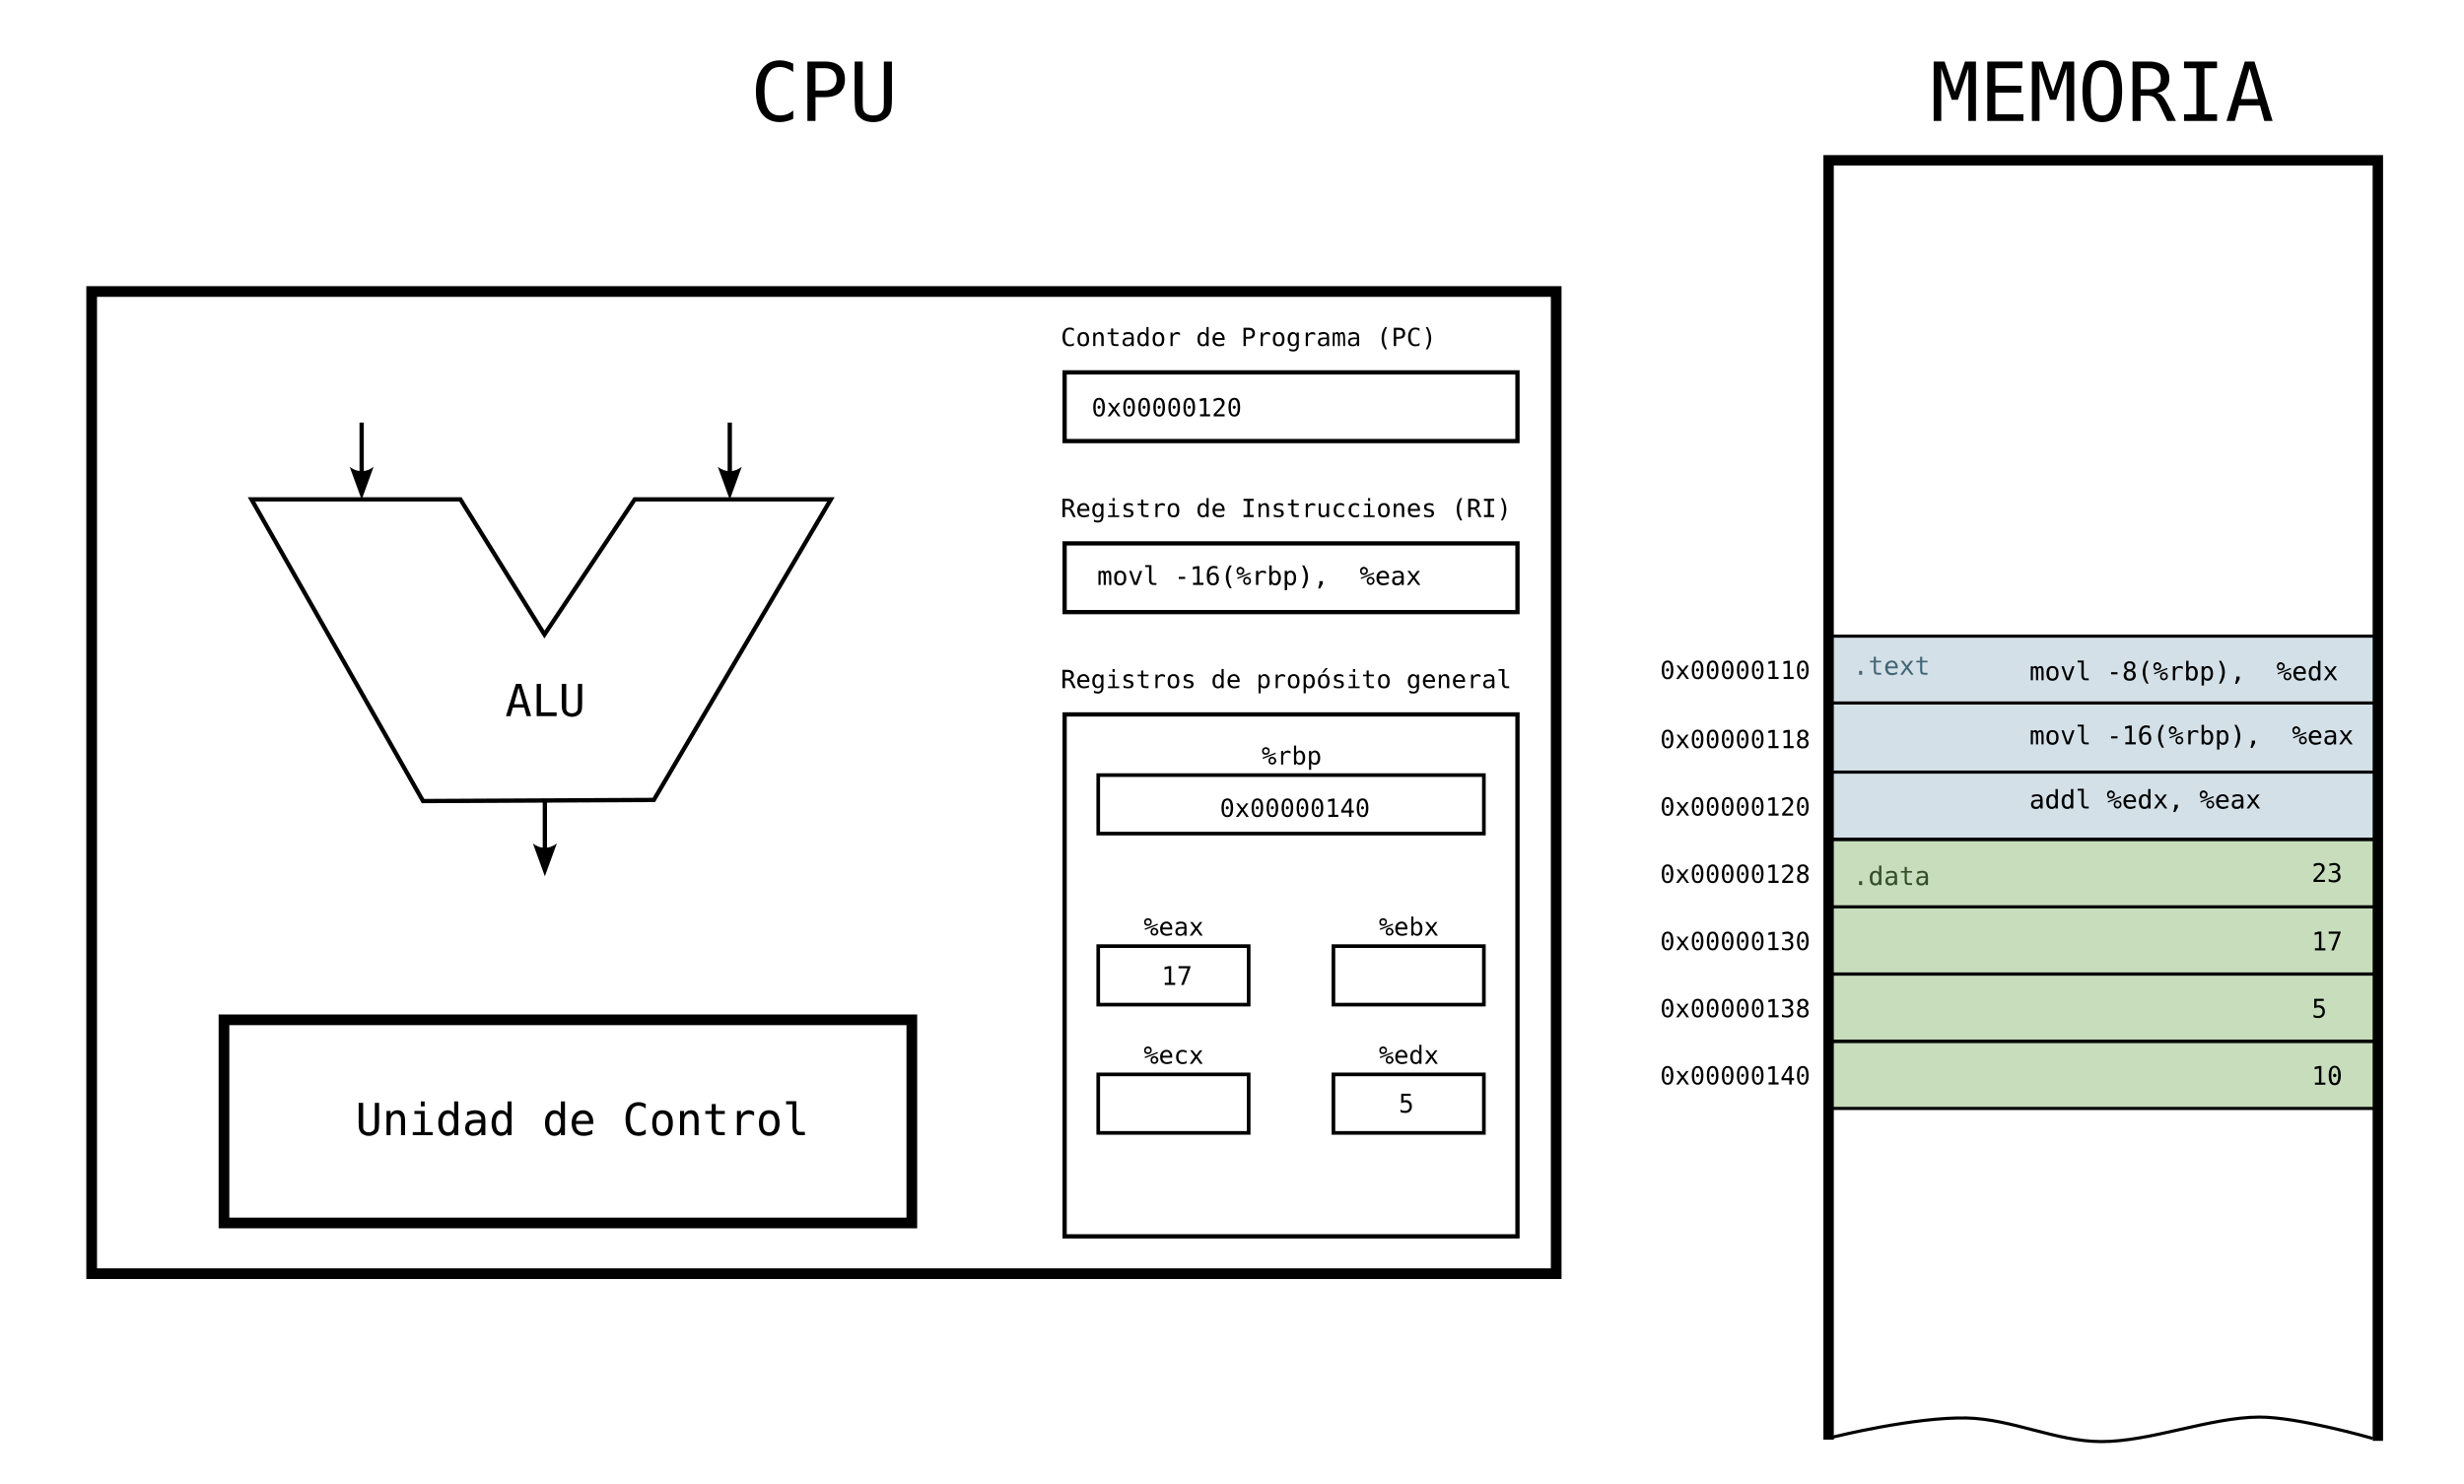
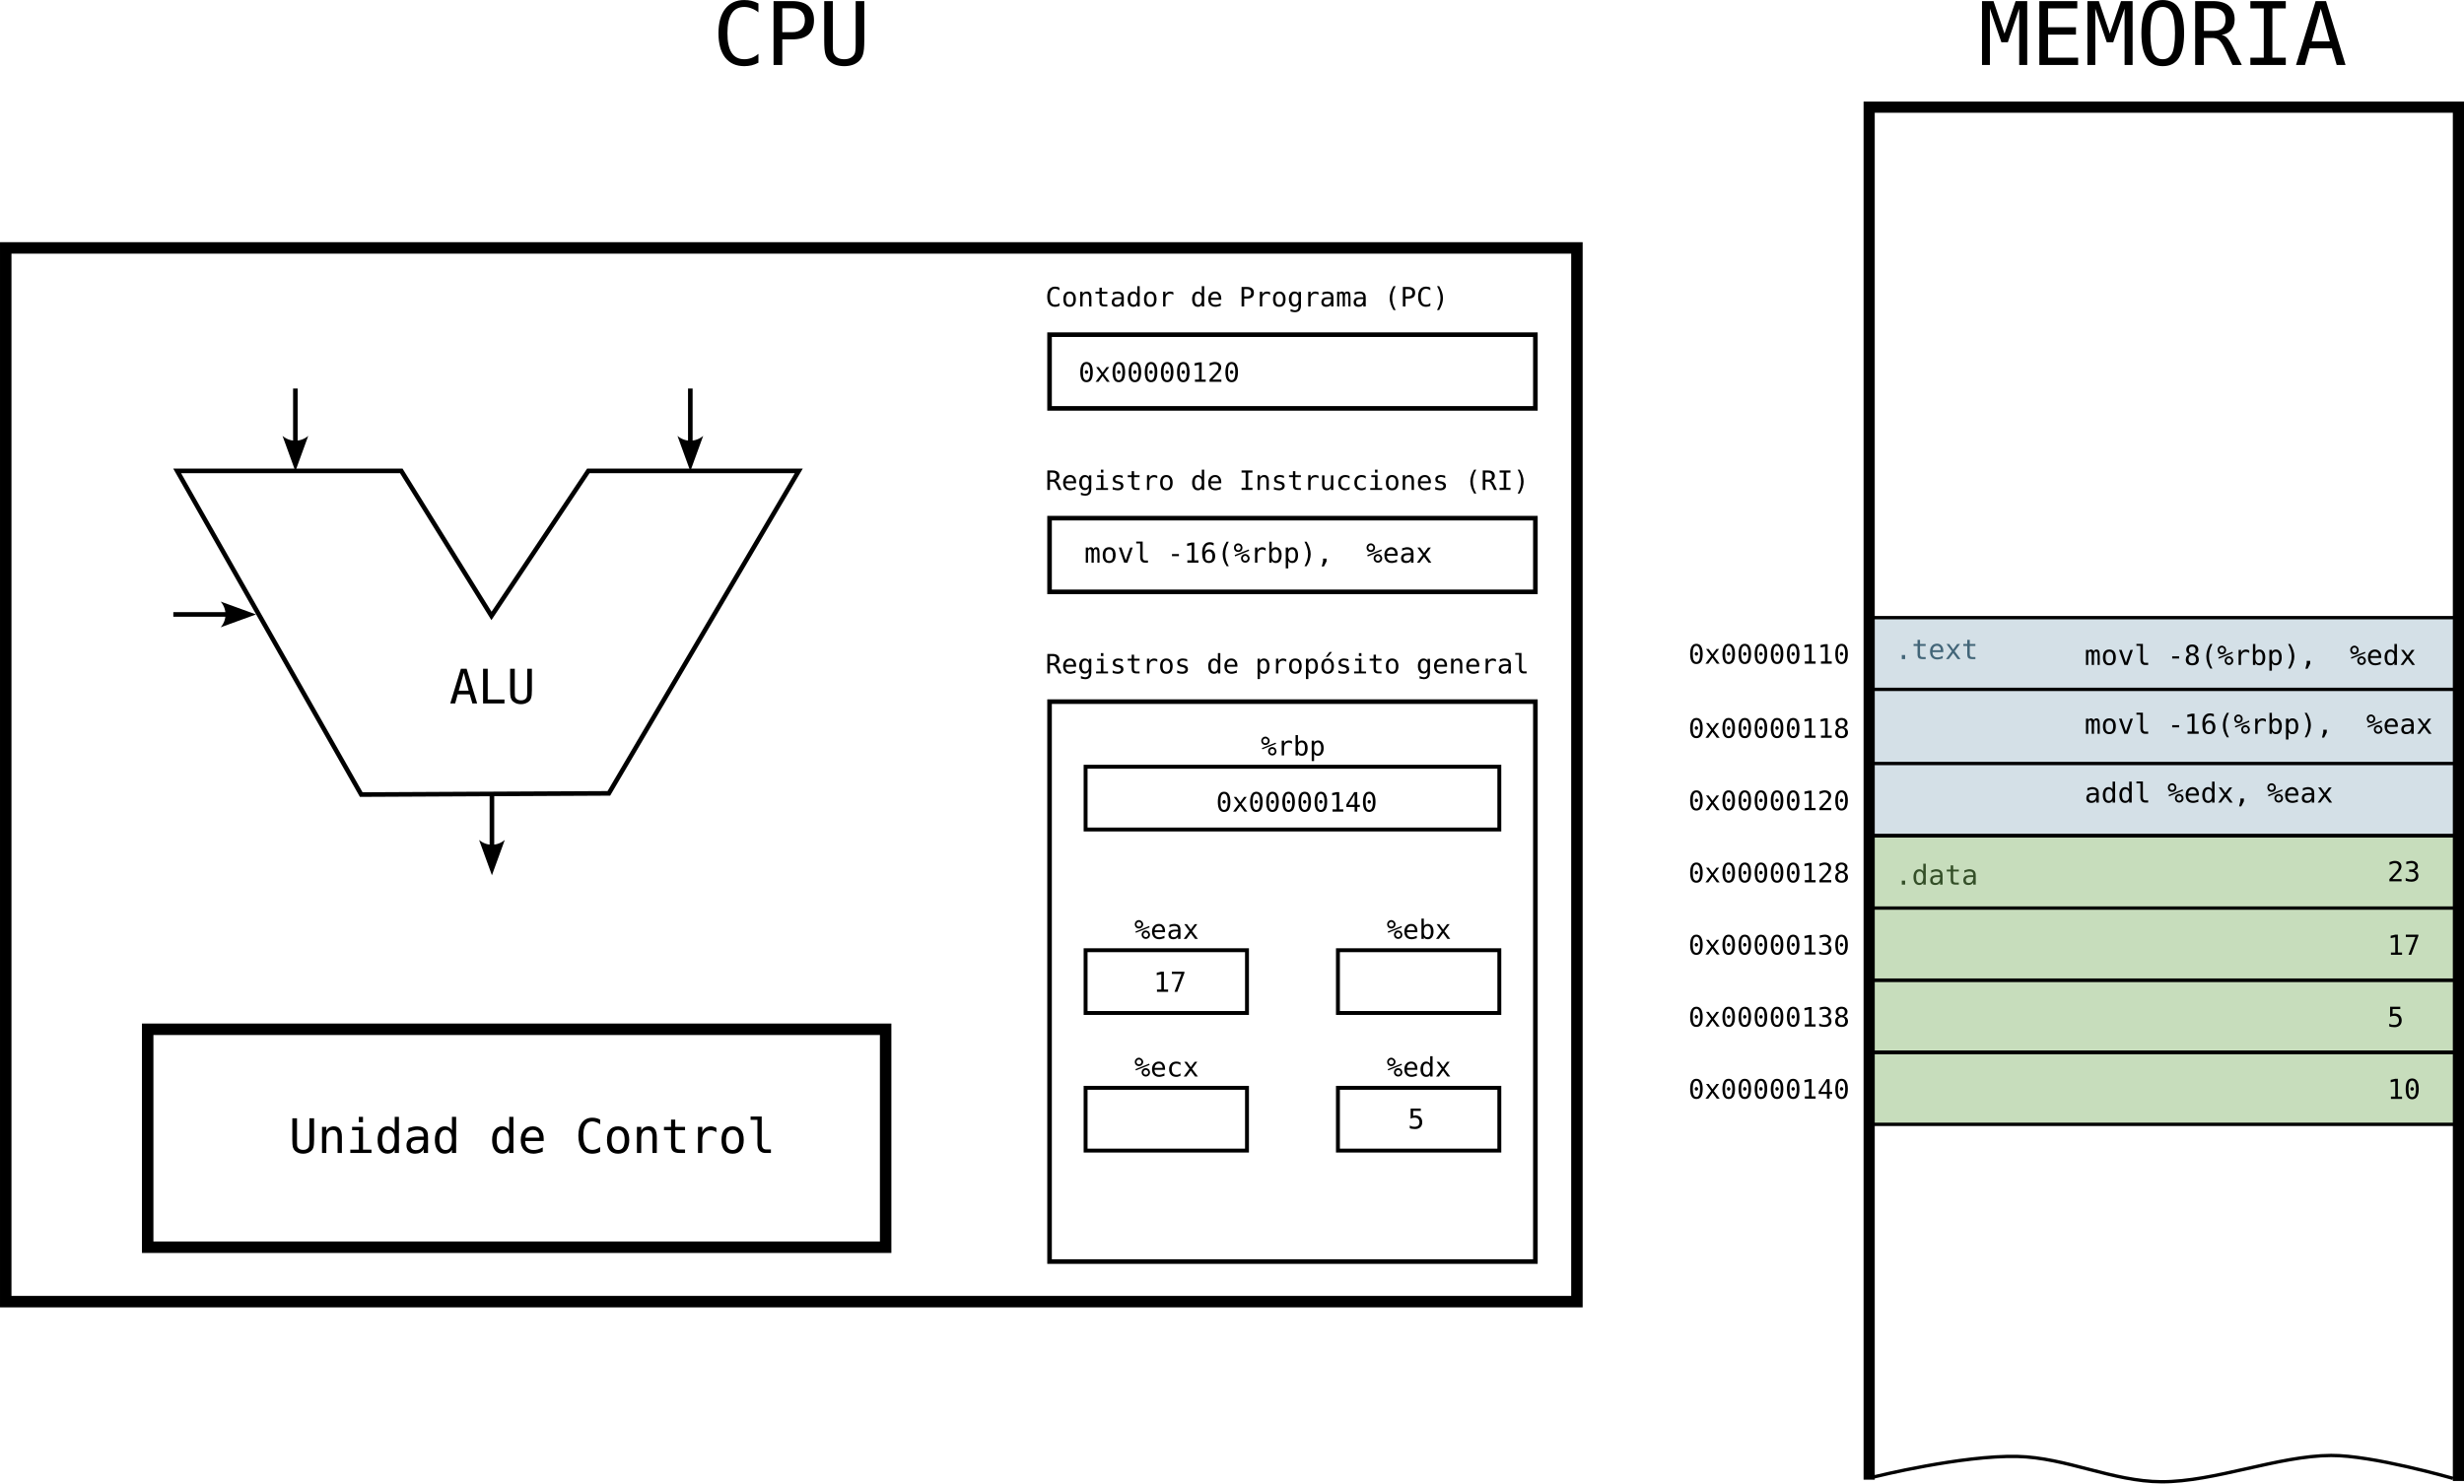
- <svg xmlns="http://www.w3.org/2000/svg" width="151.042mm" height="90.953mm" viewBox="0 0 162.042 97.577" version="1.1" id="svg1" xml:space="preserve">
+ <svg xmlns="http://www.w3.org/2000/svg" width="300mm" height="180.651mm" viewBox="0 0 321.849 193.808" version="1.1" id="svg1" xml:space="preserve">
  <defs id="defs1">
    <marker style="overflow:visible" id="ConcaveTriangle" refX="0" refY="0" orient="auto-start-reverse" markerWidth="1" markerHeight="1" viewBox="0 0 1 1" preserveAspectRatio="xMidYMid">
      <path transform="scale(0.7)" d="M -2,-4 9,0 -2,4 c 2,-2.33 2,-5.66 0,-8 z" style="fill:context-stroke;fill-rule:evenodd;stroke:none" id="path29" />
    </marker>
  </defs>
-   <g id="layer1" transform="translate(-5.77642,-16.39379)">
-     <rect style="fill:#c7ddbc;fill-opacity:1;stroke:none;stroke-width:0.102;stroke-linecap:square" id="rect5" width="35.82" height="17.544" x="126.266" y="71.703" />
-     <rect style="fill:#d4e0e7;fill-opacity:1;stroke:none;stroke-width:0.089;stroke-linecap:square" id="rect6" width="35.82" height="13.315" x="126.266" y="58.268" />
-     <path style="fill:none;fill-opacity:1;stroke:#000000;stroke-width:0.684;stroke-linecap:square;stroke-dasharray:none;stroke-opacity:1" d="M 126.032,110.748 V 26.938 h 36.121 v 83.89" id="path31" />
-     <text xml:space="preserve" style="font-style:normal;font-variant:normal;font-weight:normal;font-stretch:normal;font-size:1.642px;font-family:'Bitstream Vera Sans Mono';-inkscape-font-specification:'Bitstream Vera Sans Mono';fill:#000000;fill-opacity:1;stroke:none;stroke-width:0.137;stroke-dasharray:none;stroke-opacity:1" x="114.949" y="74.468" id="text72">
-       <tspan id="tspan72" style="fill:#000000;fill-opacity:1;stroke-width:0.137" x="114.949" y="74.468">0x00000128</tspan>
+   <g id="layer1" transform="translate(-11.45348,-20.36774)">
+     <rect style="fill:#c7ddbc;fill-opacity:1;stroke:none;stroke-width:0.217;stroke-linecap:square" id="rect5" width="76.327" height="37.383" x="256.104" y="129.756" />
+     <rect style="fill:#d4e0e7;fill-opacity:1;stroke:none;stroke-width:0.189;stroke-linecap:square" id="rect6" width="76.327" height="28.372" x="256.104" y="101.129" />
+     <path style="fill:none;fill-opacity:1;stroke:#000000;stroke-width:1.458;stroke-linecap:square;stroke-dasharray:none;stroke-opacity:1" d="M 255.604,212.956 V 34.369 h 76.969 V 213.126" id="path31" />
+     <text xml:space="preserve" style="font-style:normal;font-variant:normal;font-weight:normal;font-stretch:normal;font-size:3.498px;font-family:'Bitstream Vera Sans Mono';-inkscape-font-specification:'Bitstream Vera Sans Mono';fill:#000000;fill-opacity:1;stroke:none;stroke-width:0.292;stroke-dasharray:none;stroke-opacity:1" x="231.988" y="135.649" id="text72">
+       <tspan id="tspan72" style="fill:#000000;fill-opacity:1;stroke-width:0.292" x="231.988" y="135.649">0x00000128</tspan>
    </text>
-     <path style="fill:none;fill-opacity:1;stroke:#000000;stroke-width:0.205;stroke-linecap:square;stroke-dasharray:none;stroke-opacity:1" d="m 126.092,76.043 h 36.094" id="path73" />
-     <text xml:space="preserve" style="font-style:normal;font-variant:normal;font-weight:normal;font-stretch:normal;font-size:1.642px;font-family:'Bitstream Vera Sans Mono';-inkscape-font-specification:'Bitstream Vera Sans Mono';fill:#000000;fill-opacity:1;stroke:none;stroke-width:0.137;stroke-dasharray:none;stroke-opacity:1" x="114.949" y="78.892" id="text80">
-       <tspan id="tspan80" style="fill:#000000;fill-opacity:1;stroke-width:0.137" x="114.949" y="78.892">0x00000130</tspan>
+     <path style="fill:none;fill-opacity:1;stroke:#000000;stroke-width:0.437;stroke-linecap:square;stroke-dasharray:none;stroke-opacity:1" d="m 255.732,139.005 h 76.912" id="path73" />
+     <text xml:space="preserve" style="font-style:normal;font-variant:normal;font-weight:normal;font-stretch:normal;font-size:3.498px;font-family:'Bitstream Vera Sans Mono';-inkscape-font-specification:'Bitstream Vera Sans Mono';fill:#000000;fill-opacity:1;stroke:none;stroke-width:0.292;stroke-dasharray:none;stroke-opacity:1" x="231.988" y="145.075" id="text80">
+       <tspan id="tspan80" style="fill:#000000;fill-opacity:1;stroke-width:0.292" x="231.988" y="145.075">0x00000130</tspan>
    </text>
-     <path style="fill:none;fill-opacity:1;stroke:#000000;stroke-width:0.205;stroke-linecap:square;stroke-dasharray:none;stroke-opacity:1" d="m 126.092,80.467 h 36.094" id="path81" />
-     <text xml:space="preserve" style="font-style:normal;font-variant:normal;font-weight:normal;font-stretch:normal;font-size:1.642px;font-family:'Bitstream Vera Sans Mono';-inkscape-font-specification:'Bitstream Vera Sans Mono';fill:#000000;fill-opacity:1;stroke:none;stroke-width:0.137;stroke-dasharray:none;stroke-opacity:1" x="114.949" y="61.06" id="text88">
-       <tspan id="tspan88" style="fill:#000000;fill-opacity:1;stroke-width:0.137" x="114.949" y="61.06">0x00000110</tspan>
+     <path style="fill:none;fill-opacity:1;stroke:#000000;stroke-width:0.437;stroke-linecap:square;stroke-dasharray:none;stroke-opacity:1" d="m 255.732,148.431 h 76.912" id="path81" />
+     <text xml:space="preserve" style="font-style:normal;font-variant:normal;font-weight:normal;font-stretch:normal;font-size:3.498px;font-family:'Bitstream Vera Sans Mono';-inkscape-font-specification:'Bitstream Vera Sans Mono';fill:#000000;fill-opacity:1;stroke:none;stroke-width:0.292;stroke-dasharray:none;stroke-opacity:1" x="231.988" y="107.077" id="text88">
+       <tspan id="tspan88" style="fill:#000000;fill-opacity:1;stroke-width:0.292" x="231.988" y="107.077">0x00000110</tspan>
    </text>
-     <path style="fill:none;fill-opacity:1;stroke:#000000;stroke-width:0.205;stroke-linecap:square;stroke-dasharray:none;stroke-opacity:1" d="m 126.092,62.635 h 36.094" id="path89" />
-     <text xml:space="preserve" style="font-style:normal;font-variant:normal;font-weight:normal;font-stretch:normal;font-size:1.642px;font-family:'Bitstream Vera Sans Mono';-inkscape-font-specification:'Bitstream Vera Sans Mono';fill:#000000;fill-opacity:1;stroke:none;stroke-width:0.137;stroke-dasharray:none;stroke-opacity:1" x="114.949" y="65.606" id="text96">
-       <tspan id="tspan96" style="fill:#000000;fill-opacity:1;stroke-width:0.137" x="114.949" y="65.606">0x00000118</tspan>
+     <path style="fill:none;fill-opacity:1;stroke:#000000;stroke-width:0.437;stroke-linecap:square;stroke-dasharray:none;stroke-opacity:1" d="m 255.732,110.433 h 76.912" id="path89" />
+     <text xml:space="preserve" style="font-style:normal;font-variant:normal;font-weight:normal;font-stretch:normal;font-size:3.498px;font-family:'Bitstream Vera Sans Mono';-inkscape-font-specification:'Bitstream Vera Sans Mono';fill:#000000;fill-opacity:1;stroke:none;stroke-width:0.292;stroke-dasharray:none;stroke-opacity:1" x="231.988" y="116.763" id="text96">
+       <tspan id="tspan96" style="fill:#000000;fill-opacity:1;stroke-width:0.292" x="231.988" y="116.763">0x00000118</tspan>
    </text>
-     <path style="fill:none;fill-opacity:1;stroke:#000000;stroke-width:0.205;stroke-linecap:square;stroke-dasharray:none;stroke-opacity:1" d="m 126.092,67.181 h 36.094" id="path97" />
-     <text xml:space="preserve" style="font-style:normal;font-variant:normal;font-weight:normal;font-stretch:normal;font-size:1.642px;font-family:'Bitstream Vera Sans Mono';-inkscape-font-specification:'Bitstream Vera Sans Mono';fill:#000000;fill-opacity:1;stroke:none;stroke-width:0.137;stroke-dasharray:none;stroke-opacity:1" x="114.949" y="70.043" id="text104">
-       <tspan id="tspan104" style="fill:#000000;fill-opacity:1;stroke-width:0.137" x="114.949" y="70.043">0x00000120</tspan>
+     <path style="fill:none;fill-opacity:1;stroke:#000000;stroke-width:0.437;stroke-linecap:square;stroke-dasharray:none;stroke-opacity:1" d="m 255.732,120.119 h 76.912" id="path97" />
+     <text xml:space="preserve" style="font-style:normal;font-variant:normal;font-weight:normal;font-stretch:normal;font-size:3.498px;font-family:'Bitstream Vera Sans Mono';-inkscape-font-specification:'Bitstream Vera Sans Mono';fill:#000000;fill-opacity:1;stroke:none;stroke-width:0.292;stroke-dasharray:none;stroke-opacity:1" x="231.988" y="126.218" id="text104">
+       <tspan id="tspan104" style="fill:#000000;fill-opacity:1;stroke-width:0.292" x="231.988" y="126.218">0x00000120</tspan>
    </text>
-     <path style="fill:none;fill-opacity:1;stroke:#000000;stroke-width:0.205;stroke-linecap:square;stroke-dasharray:none;stroke-opacity:1" d="m 126.092,71.618 h 36.094" id="path105" />
-     <path style="fill:none;fill-opacity:1;stroke:#000000;stroke-width:0.205;stroke-linecap:square;stroke-dasharray:none;stroke-opacity:1" d="m 126.092,71.596 h 36.094" id="path1" />
-     <text xml:space="preserve" style="font-size:1.687px;font-family:'Bitstream Vera Sans Mono';-inkscape-font-specification:'Bitstream Vera Sans Mono';fill:#000000;stroke-width:0.07;stroke-linecap:square" x="157.796" y="74.407" id="text1">
-       <tspan id="tspan1" style="stroke-width:0.07" x="157.796" y="74.407">23</tspan>
+     <path style="fill:none;fill-opacity:1;stroke:#000000;stroke-width:0.437;stroke-linecap:square;stroke-dasharray:none;stroke-opacity:1" d="m 255.732,129.574 h 76.912" id="path105" />
+     <path style="fill:none;fill-opacity:1;stroke:#000000;stroke-width:0.437;stroke-linecap:square;stroke-dasharray:none;stroke-opacity:1" d="m 255.732,129.529 h 76.912" id="path1" />
+     <text xml:space="preserve" style="font-size:3.596px;font-family:'Bitstream Vera Sans Mono';-inkscape-font-specification:'Bitstream Vera Sans Mono';fill:#000000;stroke-width:0.15;stroke-linecap:square" x="323.289" y="135.519" id="text1">
+       <tspan id="tspan1" style="stroke-width:0.15" x="323.289" y="135.519">23</tspan>
    </text>
-     <text xml:space="preserve" style="font-size:1.687px;font-family:'Bitstream Vera Sans Mono';-inkscape-font-specification:'Bitstream Vera Sans Mono';fill:#000000;stroke-width:0.07;stroke-linecap:square" x="157.796" y="78.907" id="text2">
-       <tspan id="tspan2" style="stroke-width:0.07" x="157.796" y="78.907">17</tspan>
+     <text xml:space="preserve" style="font-size:3.596px;font-family:'Bitstream Vera Sans Mono';-inkscape-font-specification:'Bitstream Vera Sans Mono';fill:#000000;stroke-width:0.15;stroke-linecap:square" x="323.289" y="145.107" id="text2">
+       <tspan id="tspan2" style="stroke-width:0.15" x="323.289" y="145.107">17</tspan>
    </text>
-     <text xml:space="preserve" style="font-size:1.687px;font-family:'Bitstream Vera Sans Mono';-inkscape-font-specification:'Bitstream Vera Sans Mono';fill:#000000;stroke-width:0.07;stroke-linecap:square" x="139.234" y="61.138" id="text3">
-       <tspan id="tspan3" style="stroke-width:0.07" x="139.234" y="61.138">movl -8(%rbp),  %edx</tspan>
+     <text xml:space="preserve" style="font-size:3.596px;font-family:'Bitstream Vera Sans Mono';-inkscape-font-specification:'Bitstream Vera Sans Mono';fill:#000000;stroke-width:0.15;stroke-linecap:square" x="283.737" y="107.243" id="text3">
+       <tspan id="tspan3" style="stroke-width:0.15" x="283.737" y="107.243">movl -8(%rbp),  %edx</tspan>
    </text>
-     <text xml:space="preserve" style="font-size:1.687px;font-family:'Bitstream Vera Sans Mono';-inkscape-font-specification:'Bitstream Vera Sans Mono';fill:#000000;stroke-width:0.07;stroke-linecap:square" x="139.234" y="65.356" id="text4">
-       <tspan id="tspan4" style="stroke-width:0.07" x="139.234" y="65.356">movl -16(%rbp),  %eax</tspan>
+     <text xml:space="preserve" style="font-size:3.596px;font-family:'Bitstream Vera Sans Mono';-inkscape-font-specification:'Bitstream Vera Sans Mono';fill:#000000;stroke-width:0.15;stroke-linecap:square" x="283.737" y="116.232" id="text4">
+       <tspan id="tspan4" style="stroke-width:0.15" x="283.737" y="116.232">movl -16(%rbp),  %eax</tspan>
    </text>
-     <text xml:space="preserve" style="font-size:1.687px;font-family:'Bitstream Vera Sans Mono';-inkscape-font-specification:'Bitstream Vera Sans Mono';fill:#000000;stroke-width:0.07;stroke-linecap:square" x="139.234" y="69.575" id="text5">
-       <tspan id="tspan5" style="stroke-width:0.07" x="139.234" y="69.575">addl %edx, %eax</tspan>
+     <text xml:space="preserve" style="font-size:3.596px;font-family:'Bitstream Vera Sans Mono';-inkscape-font-specification:'Bitstream Vera Sans Mono';fill:#000000;stroke-width:0.15;stroke-linecap:square" x="283.737" y="125.221" id="text5">
+       <tspan id="tspan5" style="stroke-width:0.15" x="283.737" y="125.221">addl %edx, %eax</tspan>
    </text>
-     <text xml:space="preserve" style="font-size:1.687px;font-family:'Bitstream Vera Sans Mono';-inkscape-font-specification:'Bitstream Vera Sans Mono';fill:#344f28;fill-opacity:1;stroke:none;stroke-width:0.07;stroke-linecap:square" x="127.629" y="74.608" id="text6">
-       <tspan id="tspan6" style="fill:#344f28;fill-opacity:1;stroke-width:0.07" x="127.629" y="74.608">.data</tspan>
+     <text xml:space="preserve" style="font-size:3.596px;font-family:'Bitstream Vera Sans Mono';-inkscape-font-specification:'Bitstream Vera Sans Mono';fill:#344f28;fill-opacity:1;stroke:none;stroke-width:0.15;stroke-linecap:square" x="259.008" y="135.947" id="text6">
+       <tspan id="tspan6" style="fill:#344f28;fill-opacity:1;stroke-width:0.15" x="259.008" y="135.947">.data</tspan>
    </text>
-     <text xml:space="preserve" style="font-size:1.687px;font-family:'Bitstream Vera Sans Mono';-inkscape-font-specification:'Bitstream Vera Sans Mono';fill:#426578;fill-opacity:1;stroke:none;stroke-width:0.07;stroke-linecap:square" x="127.629" y="60.776" id="text7">
-       <tspan id="tspan7" style="fill:#426578;fill-opacity:1;stroke-width:0.07" x="127.629" y="60.776">.text</tspan>
+     <text xml:space="preserve" style="font-size:3.596px;font-family:'Bitstream Vera Sans Mono';-inkscape-font-specification:'Bitstream Vera Sans Mono';fill:#426578;fill-opacity:1;stroke:none;stroke-width:0.15;stroke-linecap:square" x="259.008" y="106.473" id="text7">
+       <tspan id="tspan7" style="fill:#426578;fill-opacity:1;stroke-width:0.15" x="259.008" y="106.473">.text</tspan>
    </text>
-     <path style="fill:none;fill-opacity:1;stroke:#000000;stroke-width:0.205;stroke-linecap:square;stroke-dasharray:none;stroke-opacity:1" d="m 126.405,110.902 c 0,0 5.296,-1.313 8.708,-1.236 2.99,0.068 5.847,1.542 8.839,1.552 3.236,0.011 7.158,-1.595 10.393,-1.612 2.532,-0.013 7.378,1.378 7.378,1.378" id="path7" />
-     <text xml:space="preserve" style="font-size:5.366px;font-family:'Bitstream Vera Sans Mono';-inkscape-font-specification:'Bitstream Vera Sans Mono';fill:#000000;fill-opacity:1;stroke:none;stroke-width:0.224;stroke-linecap:square" x="132.722" y="24.35" id="text8">
-       <tspan id="tspan8" style="fill:#000000;fill-opacity:1;stroke-width:0.224" x="132.722" y="24.35">MEMORIA</tspan>
+     <path style="fill:none;fill-opacity:1;stroke:#000000;stroke-width:0.437;stroke-linecap:square;stroke-dasharray:none;stroke-opacity:1" d="m 256.399,213.284 c 0,0 11.285,-2.799 18.555,-2.635 6.372,0.144 12.46,3.285 18.834,3.307 6.895,0.024 15.252,-3.398 22.147,-3.435 5.394,-0.029 15.721,2.936 15.721,2.936" id="path7" />
+     <text xml:space="preserve" style="font-size:11.433px;font-family:'Bitstream Vera Sans Mono';-inkscape-font-specification:'Bitstream Vera Sans Mono';fill:#000000;fill-opacity:1;stroke:none;stroke-width:0.476;stroke-linecap:square" x="269.86" y="28.853" id="text8">
+       <tspan id="tspan8" style="fill:#000000;fill-opacity:1;stroke-width:0.476" x="269.86" y="28.853">MEMORIA</tspan>
    </text>
-     <rect style="fill:none;fill-opacity:1;stroke:#000000;stroke-width:0.703;stroke-linecap:square;stroke-dasharray:none;stroke-opacity:1" id="rect8" width="96.313" height="64.606" x="11.805" y="35.568" />
-     <rect style="fill:none;fill-opacity:1;stroke:#000000;stroke-width:0.281;stroke-linecap:square;stroke-dasharray:none;stroke-opacity:1" id="rect9" width="29.781" height="4.519" x="75.79" y="40.888" />
+     <rect style="fill:none;fill-opacity:1;stroke:#000000;stroke-width:1.498;stroke-linecap:square;stroke-dasharray:none;stroke-opacity:1" id="rect8" width="205.23" height="137.666" x="12.203" y="52.758" />
+     <rect style="fill:none;fill-opacity:1;stroke:#000000;stroke-width:0.599;stroke-linecap:square;stroke-dasharray:none;stroke-opacity:1" id="rect9" width="63.46" height="9.629" x="148.546" y="64.093" />
    <text xml:space="preserve" style="font-size:3.175px;font-family:'Bitstream Vera Sans Mono';-inkscape-font-specification:'Bitstream Vera Sans Mono';fill:none;fill-opacity:1;stroke:#000000;stroke-width:0.529;stroke-linecap:square;stroke-dasharray:none;stroke-opacity:1" x="135.69" y="43.62" id="text9">
      <tspan id="tspan9" style="stroke-width:0.529" x="135.69" y="43.62" />
    </text>
-     <text xml:space="preserve" style="font-style:normal;font-variant:normal;font-weight:normal;font-stretch:normal;font-size:1.642px;font-family:'Bitstream Vera Sans Mono';-inkscape-font-specification:'Bitstream Vera Sans Mono';fill:#000000;fill-opacity:1;stroke:none;stroke-width:0.137;stroke-dasharray:none;stroke-opacity:1" x="75.538" y="39.158" id="text10">
-       <tspan id="tspan10" style="fill:#000000;fill-opacity:1;stroke-width:0.137" x="75.538" y="39.158">Contador de Programa (PC)</tspan>
+     <text xml:space="preserve" style="font-style:normal;font-variant:normal;font-weight:normal;font-stretch:normal;font-size:3.498px;font-family:'Bitstream Vera Sans Mono';-inkscape-font-specification:'Bitstream Vera Sans Mono';fill:#000000;fill-opacity:1;stroke:none;stroke-width:0.292;stroke-dasharray:none;stroke-opacity:1" x="148.009" y="60.408" id="text10">
+       <tspan id="tspan10" style="fill:#000000;fill-opacity:1;stroke-width:0.292" x="148.009" y="60.408">Contador de Programa (PC)</tspan>
    </text>
-     <rect style="fill:none;fill-opacity:1;stroke:#000000;stroke-width:0.281;stroke-linecap:square;stroke-dasharray:none;stroke-opacity:1" id="rect10" width="29.781" height="4.519" x="75.79" y="52.137" />
-     <text xml:space="preserve" style="font-style:normal;font-variant:normal;font-weight:normal;font-stretch:normal;font-size:1.642px;font-family:'Bitstream Vera Sans Mono';-inkscape-font-specification:'Bitstream Vera Sans Mono';fill:#000000;fill-opacity:1;stroke:none;stroke-width:0.137;stroke-dasharray:none;stroke-opacity:1" x="75.538" y="50.408" id="text11">
-       <tspan id="tspan11" style="fill:#000000;fill-opacity:1;stroke-width:0.137" x="75.538" y="50.408">Registro de Instrucciones (RI)</tspan>
+     <rect style="fill:none;fill-opacity:1;stroke:#000000;stroke-width:0.599;stroke-linecap:square;stroke-dasharray:none;stroke-opacity:1" id="rect10" width="63.46" height="9.629" x="148.546" y="88.064" />
+     <text xml:space="preserve" style="font-style:normal;font-variant:normal;font-weight:normal;font-stretch:normal;font-size:3.498px;font-family:'Bitstream Vera Sans Mono';-inkscape-font-specification:'Bitstream Vera Sans Mono';fill:#000000;fill-opacity:1;stroke:none;stroke-width:0.292;stroke-dasharray:none;stroke-opacity:1" x="148.009" y="84.379" id="text11">
+       <tspan id="tspan11" style="fill:#000000;fill-opacity:1;stroke-width:0.292" x="148.009" y="84.379">Registro de Instrucciones (RI)</tspan>
    </text>
-     <rect style="fill:none;fill-opacity:1;stroke:#000000;stroke-width:0.281;stroke-linecap:square;stroke-dasharray:none;stroke-opacity:1" id="rect11" width="29.781" height="34.331" x="75.79" y="63.387" />
-     <text xml:space="preserve" style="font-style:normal;font-variant:normal;font-weight:normal;font-stretch:normal;font-size:1.642px;font-family:'Bitstream Vera Sans Mono';-inkscape-font-specification:'Bitstream Vera Sans Mono';fill:#000000;fill-opacity:1;stroke:none;stroke-width:0.137;stroke-dasharray:none;stroke-opacity:1" x="75.538" y="61.658" id="text12">
-       <tspan id="tspan12" style="fill:#000000;fill-opacity:1;stroke-width:0.137" x="75.538" y="61.658">Registros de propósito general</tspan>
+     <rect style="fill:none;fill-opacity:1;stroke:#000000;stroke-width:0.599;stroke-linecap:square;stroke-dasharray:none;stroke-opacity:1" id="rect11" width="63.46" height="73.154" x="148.546" y="112.035" />
+     <text xml:space="preserve" style="font-style:normal;font-variant:normal;font-weight:normal;font-stretch:normal;font-size:3.498px;font-family:'Bitstream Vera Sans Mono';-inkscape-font-specification:'Bitstream Vera Sans Mono';fill:#000000;fill-opacity:1;stroke:none;stroke-width:0.292;stroke-dasharray:none;stroke-opacity:1" x="148.009" y="108.351" id="text12">
+       <tspan id="tspan12" style="fill:#000000;fill-opacity:1;stroke-width:0.292" x="148.009" y="108.351">Registros de propósito general</tspan>
    </text>
-     <path style="fill:none;fill-opacity:1;stroke:#000000;stroke-width:0.205;stroke-linecap:square;stroke-dasharray:none;stroke-opacity:1" d="m 126.092,58.238 h 36.094" id="path12" />
-     <path style="fill:none;fill-opacity:1;stroke:#000000;stroke-width:0.205;stroke-linecap:square;stroke-dasharray:none;stroke-opacity:1" d="m 126.092,80.462 h 36.094" id="path13" />
-     <text xml:space="preserve" style="font-style:normal;font-variant:normal;font-weight:normal;font-stretch:normal;font-size:1.642px;font-family:'Bitstream Vera Sans Mono';-inkscape-font-specification:'Bitstream Vera Sans Mono';fill:#000000;fill-opacity:1;stroke:none;stroke-width:0.137;stroke-dasharray:none;stroke-opacity:1" x="114.949" y="83.31" id="text13">
-       <tspan id="tspan13" style="fill:#000000;fill-opacity:1;stroke-width:0.137" x="114.949" y="83.31">0x00000138</tspan>
+     <path style="fill:none;fill-opacity:1;stroke:#000000;stroke-width:0.437;stroke-linecap:square;stroke-dasharray:none;stroke-opacity:1" d="m 255.732,101.063 h 76.912" id="path12" />
+     <path style="fill:none;fill-opacity:1;stroke:#000000;stroke-width:0.437;stroke-linecap:square;stroke-dasharray:none;stroke-opacity:1" d="m 255.732,148.419 h 76.912" id="path13" />
+     <text xml:space="preserve" style="font-style:normal;font-variant:normal;font-weight:normal;font-stretch:normal;font-size:3.498px;font-family:'Bitstream Vera Sans Mono';-inkscape-font-specification:'Bitstream Vera Sans Mono';fill:#000000;fill-opacity:1;stroke:none;stroke-width:0.292;stroke-dasharray:none;stroke-opacity:1" x="231.988" y="154.49" id="text13">
+       <tspan id="tspan13" style="fill:#000000;fill-opacity:1;stroke-width:0.292" x="231.988" y="154.49">0x00000138</tspan>
    </text>
-     <path style="fill:none;fill-opacity:1;stroke:#000000;stroke-width:0.205;stroke-linecap:square;stroke-dasharray:none;stroke-opacity:1" d="m 126.092,84.885 h 36.094" id="path14" />
-     <text xml:space="preserve" style="font-size:1.687px;font-family:'Bitstream Vera Sans Mono';-inkscape-font-specification:'Bitstream Vera Sans Mono';fill:#000000;stroke-width:0.07;stroke-linecap:square" x="157.796" y="83.326" id="text14">
-       <tspan id="tspan14" style="stroke-width:0.07" x="157.796" y="83.326">5</tspan>
+     <path style="fill:none;fill-opacity:1;stroke:#000000;stroke-width:0.437;stroke-linecap:square;stroke-dasharray:none;stroke-opacity:1" d="m 255.732,157.846 h 76.912" id="path14" />
+     <text xml:space="preserve" style="font-size:3.596px;font-family:'Bitstream Vera Sans Mono';-inkscape-font-specification:'Bitstream Vera Sans Mono';fill:#000000;stroke-width:0.15;stroke-linecap:square" x="323.289" y="154.522" id="text14">
+       <tspan id="tspan14" style="stroke-width:0.15" x="323.289" y="154.522">5</tspan>
    </text>
-     <path style="fill:none;fill-opacity:1;stroke:#000000;stroke-width:0.205;stroke-linecap:square;stroke-dasharray:none;stroke-opacity:1" d="m 126.092,84.885 h 36.094" id="path15" />
-     <path style="fill:none;fill-opacity:1;stroke:#000000;stroke-width:0.205;stroke-linecap:square;stroke-dasharray:none;stroke-opacity:1" d="m 126.092,84.88 h 36.094" id="path16" />
-     <text xml:space="preserve" style="font-style:normal;font-variant:normal;font-weight:normal;font-stretch:normal;font-size:1.642px;font-family:'Bitstream Vera Sans Mono';-inkscape-font-specification:'Bitstream Vera Sans Mono';fill:#000000;fill-opacity:1;stroke:none;stroke-width:0.137;stroke-dasharray:none;stroke-opacity:1" x="114.949" y="87.729" id="text16">
-       <tspan id="tspan16" style="fill:#000000;fill-opacity:1;stroke-width:0.137" x="114.949" y="87.729">0x00000140</tspan>
+     <path style="fill:none;fill-opacity:1;stroke:#000000;stroke-width:0.437;stroke-linecap:square;stroke-dasharray:none;stroke-opacity:1" d="m 255.732,157.846 h 76.912" id="path15" />
+     <path style="fill:none;fill-opacity:1;stroke:#000000;stroke-width:0.437;stroke-linecap:square;stroke-dasharray:none;stroke-opacity:1" d="m 255.732,157.834 h 76.912" id="path16" />
+     <text xml:space="preserve" style="font-style:normal;font-variant:normal;font-weight:normal;font-stretch:normal;font-size:3.498px;font-family:'Bitstream Vera Sans Mono';-inkscape-font-specification:'Bitstream Vera Sans Mono';fill:#000000;fill-opacity:1;stroke:none;stroke-width:0.292;stroke-dasharray:none;stroke-opacity:1" x="231.988" y="163.905" id="text16">
+       <tspan id="tspan16" style="fill:#000000;fill-opacity:1;stroke-width:0.292" x="231.988" y="163.905">0x00000140</tspan>
    </text>
-     <path style="fill:none;fill-opacity:1;stroke:#000000;stroke-width:0.205;stroke-linecap:square;stroke-dasharray:none;stroke-opacity:1" d="m 126.092,89.304 h 36.094" id="path17" />
-     <text xml:space="preserve" style="font-size:1.687px;font-family:'Bitstream Vera Sans Mono';-inkscape-font-specification:'Bitstream Vera Sans Mono';fill:#000000;stroke-width:0.07;stroke-linecap:square" x="157.796" y="87.744" id="text17">
-       <tspan id="tspan17" style="stroke-width:0.07" x="157.796" y="87.744">10</tspan>
+     <path style="fill:none;fill-opacity:1;stroke:#000000;stroke-width:0.437;stroke-linecap:square;stroke-dasharray:none;stroke-opacity:1" d="m 255.732,167.261 h 76.912" id="path17" />
+     <text xml:space="preserve" style="font-size:3.596px;font-family:'Bitstream Vera Sans Mono';-inkscape-font-specification:'Bitstream Vera Sans Mono';fill:#000000;stroke-width:0.15;stroke-linecap:square" x="323.289" y="163.937" id="text17">
+       <tspan id="tspan17" style="stroke-width:0.15" x="323.289" y="163.937">10</tspan>
    </text>
-     <text xml:space="preserve" style="font-style:normal;font-variant:normal;font-weight:normal;font-stretch:normal;font-size:1.642px;font-family:'Bitstream Vera Sans Mono';-inkscape-font-specification:'Bitstream Vera Sans Mono';fill:#000000;fill-opacity:1;stroke:none;stroke-width:0.137;stroke-dasharray:none;stroke-opacity:1" x="77.563" y="43.78" id="text18">
-       <tspan id="tspan18" style="fill:#000000;fill-opacity:1;stroke-width:0.137" x="77.563" y="43.78">0x00000120</tspan>
+     <text xml:space="preserve" style="font-style:normal;font-variant:normal;font-weight:normal;font-stretch:normal;font-size:3.498px;font-family:'Bitstream Vera Sans Mono';-inkscape-font-specification:'Bitstream Vera Sans Mono';fill:#000000;fill-opacity:1;stroke:none;stroke-width:0.292;stroke-dasharray:none;stroke-opacity:1" x="152.323" y="70.256" id="text18">
+       <tspan id="tspan18" style="fill:#000000;fill-opacity:1;stroke-width:0.292" x="152.323" y="70.256">0x00000120</tspan>
    </text>
-     <text xml:space="preserve" style="font-size:5.366px;font-family:'Bitstream Vera Sans Mono';-inkscape-font-specification:'Bitstream Vera Sans Mono';fill:#000000;fill-opacity:1;stroke:none;stroke-width:0.224;stroke-linecap:square" x="55.128" y="24.35" id="text19">
-       <tspan id="tspan19" style="fill:#000000;fill-opacity:1;stroke-width:0.224" x="55.128" y="24.35">CPU</tspan>
+     <text xml:space="preserve" style="font-size:11.433px;font-family:'Bitstream Vera Sans Mono';-inkscape-font-specification:'Bitstream Vera Sans Mono';fill:#000000;fill-opacity:1;stroke:none;stroke-width:0.476;stroke-linecap:square" x="104.518" y="28.853" id="text19">
+       <tspan id="tspan19" style="fill:#000000;fill-opacity:1;stroke-width:0.476" x="104.518" y="28.853">CPU</tspan>
    </text>
-     <rect style="fill:none;fill-opacity:1;stroke:#000000;stroke-width:0.24;stroke-linecap:square;stroke-dasharray:none;stroke-opacity:1" id="rect19" width="25.362" height="3.848" x="78" y="67.378" />
-     <text xml:space="preserve" style="font-style:normal;font-variant:normal;font-weight:normal;font-stretch:normal;font-size:1.642px;font-family:'Bitstream Vera Sans Mono';-inkscape-font-specification:'Bitstream Vera Sans Mono';fill:#000000;fill-opacity:1;stroke:none;stroke-width:0.137;stroke-dasharray:none;stroke-opacity:1" x="88.741" y="66.684" id="text20">
-       <tspan id="tspan20" style="fill:#000000;fill-opacity:1;stroke-width:0.137" x="88.741" y="66.684">%rbp</tspan>
+     <rect style="fill:none;fill-opacity:1;stroke:#000000;stroke-width:0.51;stroke-linecap:square;stroke-dasharray:none;stroke-opacity:1" id="rect19" width="54.042" height="8.2" x="153.254" y="120.54" />
+     <text xml:space="preserve" style="font-style:normal;font-variant:normal;font-weight:normal;font-stretch:normal;font-size:3.498px;font-family:'Bitstream Vera Sans Mono';-inkscape-font-specification:'Bitstream Vera Sans Mono';fill:#000000;fill-opacity:1;stroke:none;stroke-width:0.292;stroke-dasharray:none;stroke-opacity:1" x="176.142" y="119.062" id="text20">
+       <tspan id="tspan20" style="fill:#000000;fill-opacity:1;stroke-width:0.292" x="176.142" y="119.062">%rbp</tspan>
    </text>
-     <rect style="fill:none;fill-opacity:1;stroke:#000000;stroke-width:0.24;stroke-linecap:square;stroke-dasharray:none;stroke-opacity:1" id="rect20" width="9.894" height="3.848" x="78" y="78.628" />
-     <text xml:space="preserve" style="font-style:normal;font-variant:normal;font-weight:normal;font-stretch:normal;font-size:1.642px;font-family:'Bitstream Vera Sans Mono';-inkscape-font-specification:'Bitstream Vera Sans Mono';fill:#000000;fill-opacity:1;stroke:none;stroke-width:0.137;stroke-dasharray:none;stroke-opacity:1" x="80.987" y="77.934" id="text21">
-       <tspan id="tspan21" style="fill:#000000;fill-opacity:1;stroke-width:0.137" x="80.987" y="77.934">%eax</tspan>
+     <rect style="fill:none;fill-opacity:1;stroke:#000000;stroke-width:0.51;stroke-linecap:square;stroke-dasharray:none;stroke-opacity:1" id="rect20" width="21.082" height="8.2" x="153.254" y="144.512" />
+     <text xml:space="preserve" style="font-style:normal;font-variant:normal;font-weight:normal;font-stretch:normal;font-size:3.498px;font-family:'Bitstream Vera Sans Mono';-inkscape-font-specification:'Bitstream Vera Sans Mono';fill:#000000;fill-opacity:1;stroke:none;stroke-width:0.292;stroke-dasharray:none;stroke-opacity:1" x="159.62" y="143.033" id="text21">
+       <tspan id="tspan21" style="fill:#000000;fill-opacity:1;stroke-width:0.292" x="159.62" y="143.033">%eax</tspan>
    </text>
-     <rect style="fill:none;fill-opacity:1;stroke:#000000;stroke-width:0.24;stroke-linecap:square;stroke-dasharray:none;stroke-opacity:1" id="rect21" width="9.894" height="3.848" x="78" y="87.065" />
-     <text xml:space="preserve" style="font-style:normal;font-variant:normal;font-weight:normal;font-stretch:normal;font-size:1.642px;font-family:'Bitstream Vera Sans Mono';-inkscape-font-specification:'Bitstream Vera Sans Mono';fill:#000000;fill-opacity:1;stroke:none;stroke-width:0.137;stroke-dasharray:none;stroke-opacity:1" x="80.987" y="86.371" id="text22">
-       <tspan id="tspan22" style="fill:#000000;fill-opacity:1;stroke-width:0.137" x="80.987" y="86.371">%ecx</tspan>
+     <rect style="fill:none;fill-opacity:1;stroke:#000000;stroke-width:0.51;stroke-linecap:square;stroke-dasharray:none;stroke-opacity:1" id="rect21" width="21.082" height="8.2" x="153.254" y="162.49" />
+     <text xml:space="preserve" style="font-style:normal;font-variant:normal;font-weight:normal;font-stretch:normal;font-size:3.498px;font-family:'Bitstream Vera Sans Mono';-inkscape-font-specification:'Bitstream Vera Sans Mono';fill:#000000;fill-opacity:1;stroke:none;stroke-width:0.292;stroke-dasharray:none;stroke-opacity:1" x="159.62" y="161.012" id="text22">
+       <tspan id="tspan22" style="fill:#000000;fill-opacity:1;stroke-width:0.292" x="159.62" y="161.012">%ecx</tspan>
    </text>
-     <rect style="fill:none;fill-opacity:1;stroke:#000000;stroke-width:0.24;stroke-linecap:square;stroke-dasharray:none;stroke-opacity:1" id="rect26" width="9.894" height="3.848" x="93.468" y="78.628" />
-     <text xml:space="preserve" style="font-style:normal;font-variant:normal;font-weight:normal;font-stretch:normal;font-size:1.642px;font-family:'Bitstream Vera Sans Mono';-inkscape-font-specification:'Bitstream Vera Sans Mono';fill:#000000;fill-opacity:1;stroke:none;stroke-width:0.137;stroke-dasharray:none;stroke-opacity:1" x="96.455" y="77.934" id="text26">
-       <tspan id="tspan26" style="fill:#000000;fill-opacity:1;stroke-width:0.137" x="96.455" y="77.934">%ebx</tspan>
+     <rect style="fill:none;fill-opacity:1;stroke:#000000;stroke-width:0.51;stroke-linecap:square;stroke-dasharray:none;stroke-opacity:1" id="rect26" width="21.082" height="8.2" x="186.215" y="144.512" />
+     <text xml:space="preserve" style="font-style:normal;font-variant:normal;font-weight:normal;font-stretch:normal;font-size:3.498px;font-family:'Bitstream Vera Sans Mono';-inkscape-font-specification:'Bitstream Vera Sans Mono';fill:#000000;fill-opacity:1;stroke:none;stroke-width:0.292;stroke-dasharray:none;stroke-opacity:1" x="192.581" y="143.033" id="text26">
+       <tspan id="tspan26" style="fill:#000000;fill-opacity:1;stroke-width:0.292" x="192.581" y="143.033">%ebx</tspan>
    </text>
-     <rect style="fill:none;fill-opacity:1;stroke:#000000;stroke-width:0.24;stroke-linecap:square;stroke-dasharray:none;stroke-opacity:1" id="rect27" width="9.894" height="3.848" x="93.468" y="87.065" />
-     <text xml:space="preserve" style="font-style:normal;font-variant:normal;font-weight:normal;font-stretch:normal;font-size:1.642px;font-family:'Bitstream Vera Sans Mono';-inkscape-font-specification:'Bitstream Vera Sans Mono';fill:#000000;fill-opacity:1;stroke:none;stroke-width:0.137;stroke-dasharray:none;stroke-opacity:1" x="96.455" y="86.371" id="text27">
-       <tspan id="tspan27" style="fill:#000000;fill-opacity:1;stroke-width:0.137" x="96.455" y="86.371">%edx</tspan>
+     <rect style="fill:none;fill-opacity:1;stroke:#000000;stroke-width:0.51;stroke-linecap:square;stroke-dasharray:none;stroke-opacity:1" id="rect27" width="21.082" height="8.2" x="186.215" y="162.49" />
+     <text xml:space="preserve" style="font-style:normal;font-variant:normal;font-weight:normal;font-stretch:normal;font-size:3.498px;font-family:'Bitstream Vera Sans Mono';-inkscape-font-specification:'Bitstream Vera Sans Mono';fill:#000000;fill-opacity:1;stroke:none;stroke-width:0.292;stroke-dasharray:none;stroke-opacity:1" x="192.581" y="161.012" id="text27">
+       <tspan id="tspan27" style="fill:#000000;fill-opacity:1;stroke-width:0.292" x="192.581" y="161.012">%edx</tspan>
    </text>
-     <path id="rect28" style="fill:none;stroke:#000000;stroke-width:0.282;stroke-linecap:square;stroke-dasharray:none" d="m 22.315,49.241 h 13.738 l 5.528,8.89 5.936,-8.89 h 12.901 l -11.643,19.77 -15.178,0.074 z" />
-     <path style="fill:none;fill-opacity:1;stroke:#000000;stroke-width:0.282;stroke-linecap:square;stroke-dasharray:none;stroke-opacity:1;marker-end:url(#ConcaveTriangle)" d="m 29.56,44.33 v 3.156" id="path28" />
-     <path style="fill:none;fill-opacity:1;stroke:#000000;stroke-width:0.282;stroke-linecap:square;stroke-dasharray:none;stroke-opacity:1;marker-end:url(#ConcaveTriangle)" d="m 53.77,44.33 v 3.156" id="path30" />
-     <path style="fill:none;fill-opacity:1;stroke:#000000;stroke-width:0.282;stroke-linecap:square;stroke-dasharray:none;stroke-opacity:1;marker-end:url(#ConcaveTriangle)" d="m 41.609,69.103 v 3.156" id="path32" />
-     <rect style="fill:none;fill-opacity:1;stroke:#000000;stroke-width:0.703;stroke-linecap:square;stroke-dasharray:none;stroke-opacity:1" id="rect32" width="45.236" height="13.363" x="20.506" y="83.475" />
-     <text xml:space="preserve" style="font-size:2.915px;font-family:'Bitstream Vera Sans Mono';-inkscape-font-specification:'Bitstream Vera Sans Mono';fill:#000000;fill-opacity:1;stroke:none;stroke-width:1.214;stroke-linecap:square;stroke-dasharray:none;stroke-opacity:1" x="29.159" y="91.06" id="text32">
-       <tspan id="tspan32" style="fill:#000000;fill-opacity:1;stroke:none;stroke-width:1.214" x="29.159" y="91.06">Unidad de Control</tspan>
+     <path id="rect28" style="fill:none;stroke:#000000;stroke-width:0.6;stroke-linecap:square;stroke-dasharray:none" d="M 34.598,81.892 H 63.871 L 75.651,100.835 88.299,81.892 H 115.789 L 90.98,124.02 58.638,124.177 Z" />
+     <path style="fill:none;fill-opacity:1;stroke:#000000;stroke-width:0.6;stroke-linecap:square;stroke-dasharray:none;stroke-opacity:1;marker-end:url(#ConcaveTriangle)" d="m 50.036,71.429 v 6.725" id="path28" />
+     <path style="fill:none;fill-opacity:1;stroke:#000000;stroke-width:0.6;stroke-linecap:square;stroke-dasharray:none;stroke-opacity:1;marker-end:url(#ConcaveTriangle)" d="m 101.624,71.429 v 6.725" id="path30" />
+     <path style="fill:none;fill-opacity:1;stroke:#000000;stroke-width:0.6;stroke-linecap:square;stroke-dasharray:none;stroke-opacity:1;marker-end:url(#ConcaveTriangle)" d="m 75.71,124.216 v 6.725" id="path32" />
+     <rect style="fill:none;fill-opacity:1;stroke:#000000;stroke-width:1.498;stroke-linecap:square;stroke-dasharray:none;stroke-opacity:1" id="rect32" width="96.392" height="28.474" x="30.744" y="154.841" />
+     <text xml:space="preserve" style="font-size:6.211px;font-family:'Bitstream Vera Sans Mono';-inkscape-font-specification:'Bitstream Vera Sans Mono';fill:#000000;fill-opacity:1;stroke:none;stroke-width:2.588;stroke-linecap:square;stroke-dasharray:none;stroke-opacity:1" x="49.182" y="171.003" id="text32">
+       <tspan id="tspan32" style="fill:#000000;fill-opacity:1;stroke:none;stroke-width:2.588" x="49.182" y="171.003">Unidad de Control</tspan>
    </text>
-     <text xml:space="preserve" style="font-size:2.915px;font-family:'Bitstream Vera Sans Mono';-inkscape-font-specification:'Bitstream Vera Sans Mono';fill:#000000;fill-opacity:1;stroke:none;stroke-width:1.214;stroke-linecap:square;stroke-dasharray:none;stroke-opacity:1" x="39.002" y="63.498" id="text33">
-       <tspan id="tspan33" style="fill:#000000;fill-opacity:1;stroke:none;stroke-width:1.214" x="39.002" y="63.498">ALU</tspan>
+     <text xml:space="preserve" style="font-size:6.211px;font-family:'Bitstream Vera Sans Mono';-inkscape-font-specification:'Bitstream Vera Sans Mono';fill:#000000;fill-opacity:1;stroke:none;stroke-width:2.588;stroke-linecap:square;stroke-dasharray:none;stroke-opacity:1" x="70.157" y="112.273" id="text33">
+       <tspan id="tspan33" style="fill:#000000;fill-opacity:1;stroke:none;stroke-width:2.588" x="70.157" y="112.273">ALU</tspan>
    </text>
-     <text xml:space="preserve" style="font-style:normal;font-variant:normal;font-weight:normal;font-stretch:normal;font-size:1.642px;font-family:'Bitstream Vera Sans Mono';-inkscape-font-specification:'Bitstream Vera Sans Mono';fill:#000000;fill-opacity:1;stroke:none;stroke-width:0.137;stroke-dasharray:none;stroke-opacity:1" x="85.996" y="70.13" id="text35">
-       <tspan id="tspan35" style="fill:#000000;fill-opacity:1;stroke-width:0.137" x="85.996" y="70.13">0x00000140</tspan>
+     <text xml:space="preserve" style="font-style:normal;font-variant:normal;font-weight:normal;font-stretch:normal;font-size:3.498px;font-family:'Bitstream Vera Sans Mono';-inkscape-font-specification:'Bitstream Vera Sans Mono';fill:#000000;fill-opacity:1;stroke:none;stroke-width:0.292;stroke-dasharray:none;stroke-opacity:1" x="170.293" y="126.404" id="text35">
+       <tspan id="tspan35" style="fill:#000000;fill-opacity:1;stroke-width:0.292" x="170.293" y="126.404">0x00000140</tspan>
    </text>
-     <text xml:space="preserve" style="font-size:1.687px;font-family:'Bitstream Vera Sans Mono';-inkscape-font-specification:'Bitstream Vera Sans Mono';fill:#000000;stroke-width:0.07;stroke-linecap:square" x="97.755" y="89.57" id="text36">
-       <tspan id="tspan36" style="stroke-width:0.07" x="97.755" y="89.57">5</tspan>
+     <text xml:space="preserve" style="font-size:3.596px;font-family:'Bitstream Vera Sans Mono';-inkscape-font-specification:'Bitstream Vera Sans Mono';fill:#000000;stroke-width:0.15;stroke-linecap:square" x="195.351" y="167.829" id="text36">
+       <tspan id="tspan36" style="stroke-width:0.15" x="195.351" y="167.829">5</tspan>
    </text>
-     <text xml:space="preserve" style="font-size:1.687px;font-family:'Bitstream Vera Sans Mono';-inkscape-font-specification:'Bitstream Vera Sans Mono';fill:#000000;stroke-width:0.07;stroke-linecap:square" x="77.922" y="54.865" id="text37">
-       <tspan id="tspan37" style="stroke-width:0.07" x="77.922" y="54.865">movl -16(%rbp),  %eax</tspan>
+     <text xml:space="preserve" style="font-size:3.596px;font-family:'Bitstream Vera Sans Mono';-inkscape-font-specification:'Bitstream Vera Sans Mono';fill:#000000;stroke-width:0.15;stroke-linecap:square" x="153.089" y="93.877" id="text37">
+       <tspan id="tspan37" style="stroke-width:0.15" x="153.089" y="93.877">movl -16(%rbp),  %eax</tspan>
    </text>
-     <text xml:space="preserve" style="font-size:1.687px;font-family:'Bitstream Vera Sans Mono';-inkscape-font-specification:'Bitstream Vera Sans Mono';fill:#000000;stroke-width:0.07;stroke-linecap:square" x="82.155" y="81.178" id="text38">
-       <tspan id="tspan38" style="stroke-width:0.07" x="82.155" y="81.178">17</tspan>
+     <text xml:space="preserve" style="font-size:3.596px;font-family:'Bitstream Vera Sans Mono';-inkscape-font-specification:'Bitstream Vera Sans Mono';fill:#000000;stroke-width:0.15;stroke-linecap:square" x="162.109" y="149.946" id="text38">
+       <tspan id="tspan38" style="stroke-width:0.15" x="162.109" y="149.946">17</tspan>
    </text>
+     <path style="fill:none;fill-opacity:1;stroke:#000000;stroke-width:0.6;stroke-linecap:square;stroke-dasharray:none;stroke-opacity:1;marker-end:url(#ConcaveTriangle)" d="m 34.393,100.643 h 6.725" id="path2" />
  </g>
</svg>
